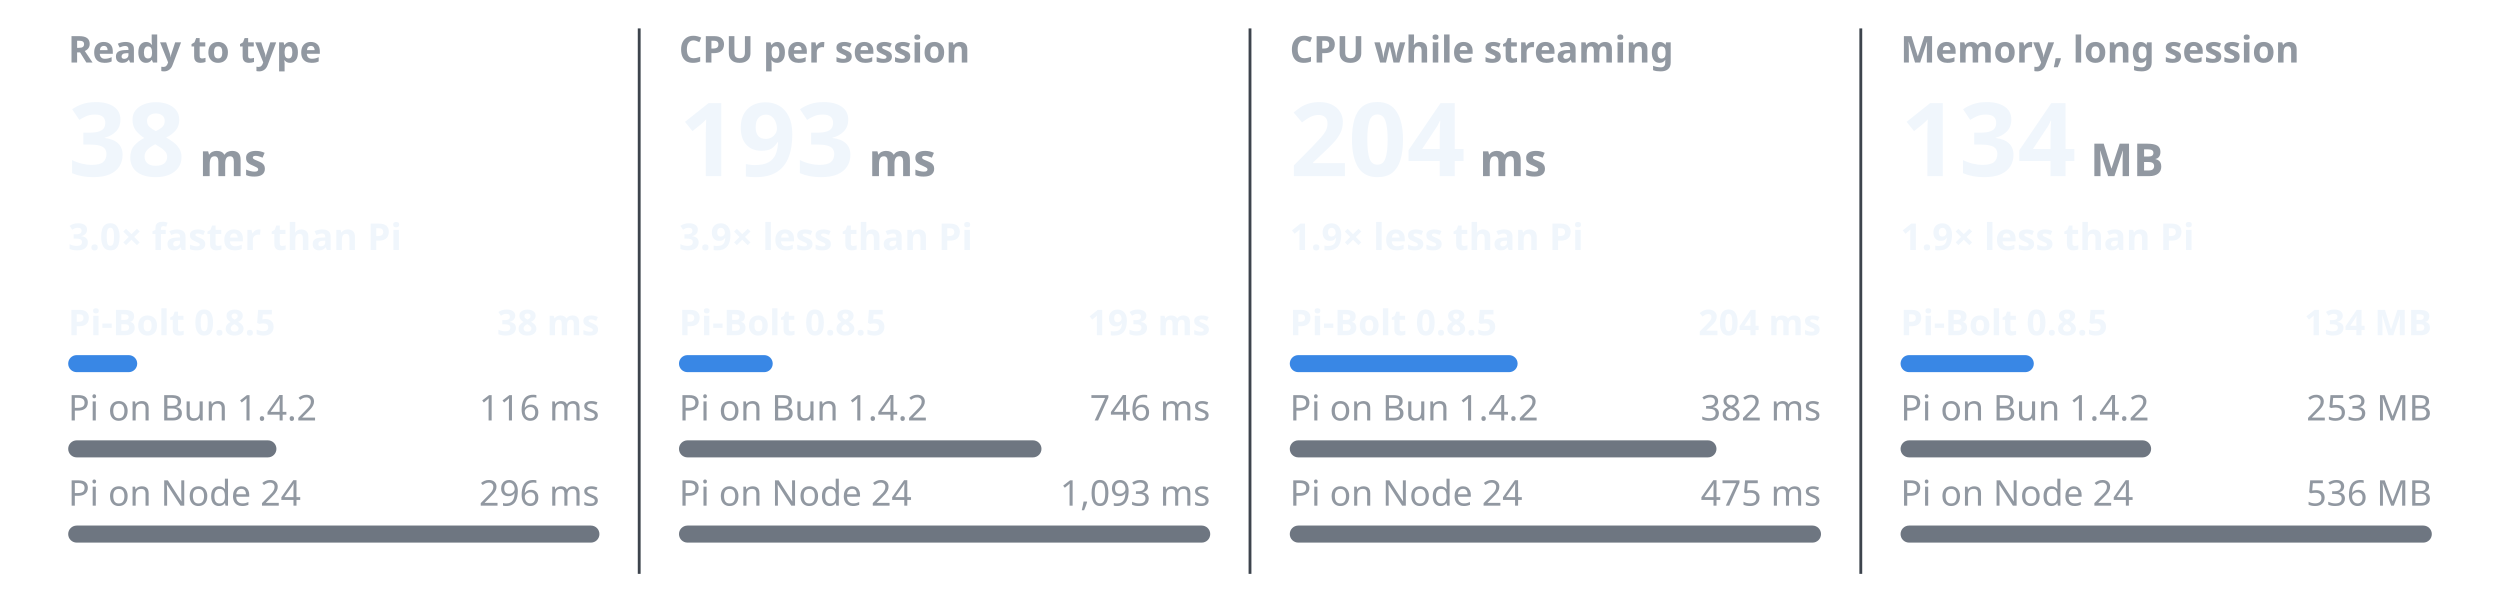
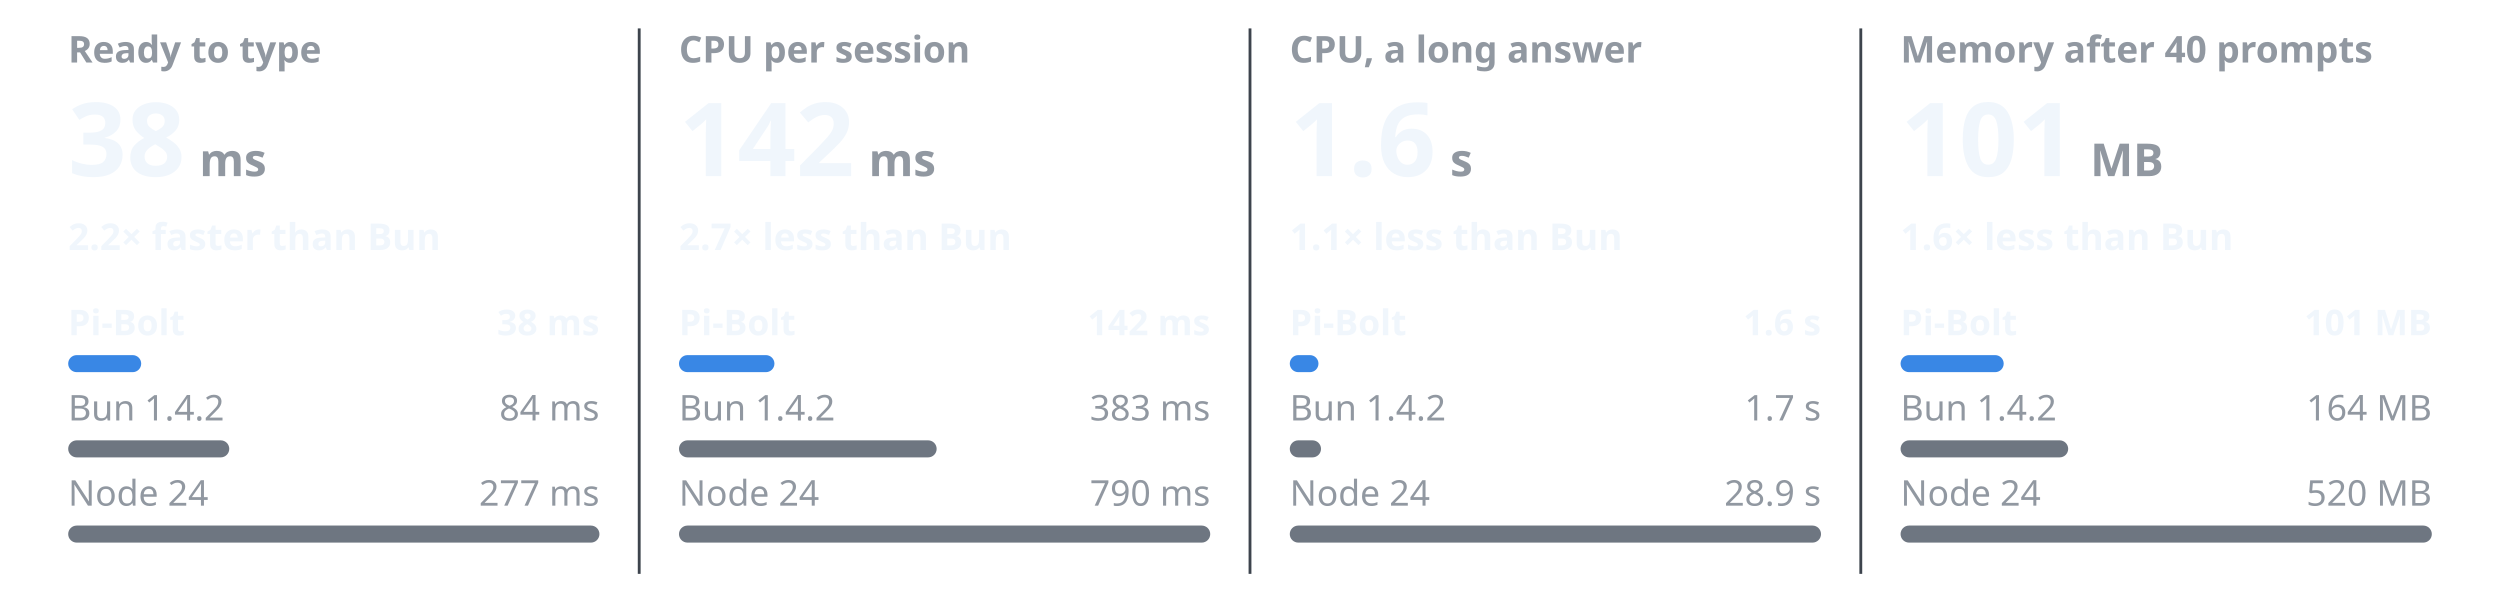
<svg xmlns="http://www.w3.org/2000/svg" width="880" height="214" viewBox="0 0 880 214" role="img" aria-label="Pi-Bolt compared with Bun and Node">
  <style>text{font-family:-apple-system, BlinkMacSystemFont, 'Segoe UI', 'Noto Sans', Helvetica, Arial, sans-serif}</style>
  <text x="24.0" y="22" font-size="13" font-weight="600" fill="#9198a1">Ready to type</text>
  <text x="24.0" y="62" font-size="36" font-weight="700" fill="#f0f6fc">38<tspan font-size="16" font-weight="600" fill="#9198a1" dx="5">ms</tspan>
  </text>
-   <text x="24.0" y="88" font-size="13" font-weight="600" fill="#f0f6fc">3.0× faster than Pi</text>
-   <text x="24.0" y="118" font-size="12.5" font-weight="650" fill="#f0f6fc">Pi-Bolt 0.8.5</text>
+   <text x="24.0" y="88" font-size="13" font-weight="600" fill="#f0f6fc">2.2× faster than Bun</text>
+   <text x="24.0" y="118" font-size="12.5" font-weight="650" fill="#f0f6fc">Pi-Bolt</text>
  <text x="211.0" y="118" font-size="12.5" font-weight="650" text-anchor="end" fill="#f0f6fc">38 ms</text>
-   <rect x="24.0" y="125" width="24.3" height="6" rx="3" fill="#3987e5" />
-   <text x="24.0" y="148" font-size="12.5" font-weight="400" fill="#9198a1">Pi on Bun 1.4.2</text>
-   <text x="211.0" y="148" font-size="12.5" font-weight="400" text-anchor="end" fill="#9198a1">116 ms</text>
-   <rect x="24.0" y="155" width="73.3" height="6" rx="3" fill="#6e7681" />
-   <text x="24.0" y="178" font-size="12.5" font-weight="400" fill="#9198a1">Pi on Node 24</text>
-   <text x="211.0" y="178" font-size="12.5" font-weight="400" text-anchor="end" fill="#9198a1">296 ms</text>
+   <rect x="24.0" y="125" width="25.7" height="6" rx="3" fill="#3987e5" />
+   <text x="24.0" y="148" font-size="12.5" font-weight="400" fill="#9198a1">Bun 1.4.2</text>
+   <text x="211.0" y="148" font-size="12.5" font-weight="400" text-anchor="end" fill="#9198a1">84 ms</text>
+   <rect x="24.0" y="155" width="56.7" height="6" rx="3" fill="#6e7681" />
+   <text x="24.0" y="178" font-size="12.5" font-weight="400" fill="#9198a1">Node 24</text>
+   <text x="211.0" y="178" font-size="12.5" font-weight="400" text-anchor="end" fill="#9198a1">277 ms</text>
  <rect x="24.0" y="185" width="187.0" height="6" rx="3" fill="#6e7681" />
  <line x1="225.0" y1="10" x2="225.0" y2="202" stroke="#3d444d" />
  <text x="239.0" y="22" font-size="13" font-weight="600" fill="#9198a1">CPU per session</text>
-   <text x="239.0" y="62" font-size="36" font-weight="700" fill="#f0f6fc">193<tspan font-size="16" font-weight="600" fill="#9198a1" dx="5">ms</tspan>
+   <text x="239.0" y="62" font-size="36" font-weight="700" fill="#f0f6fc">142<tspan font-size="16" font-weight="600" fill="#9198a1" dx="5">ms</tspan>
  </text>
-   <text x="239.0" y="88" font-size="13" font-weight="600" fill="#f0f6fc">3.9× less than Pi</text>
-   <text x="239.0" y="118" font-size="12.5" font-weight="650" fill="#f0f6fc">Pi-Bolt 0.8.5</text>
-   <text x="426.0" y="118" font-size="12.5" font-weight="650" text-anchor="end" fill="#f0f6fc">193 ms</text>
-   <rect x="239.0" y="125" width="33.0" height="6" rx="3" fill="#3987e5" />
-   <text x="239.0" y="148" font-size="12.5" font-weight="400" fill="#9198a1">Pi on Bun 1.4.2</text>
-   <text x="426.0" y="148" font-size="12.5" font-weight="400" text-anchor="end" fill="#9198a1">746 ms</text>
-   <rect x="239.0" y="155" width="127.6" height="6" rx="3" fill="#6e7681" />
-   <text x="239.0" y="178" font-size="12.5" font-weight="400" fill="#9198a1">Pi on Node 24</text>
-   <text x="426.0" y="178" font-size="12.5" font-weight="400" text-anchor="end" fill="#9198a1">1,093 ms</text>
+   <text x="239.0" y="88" font-size="13" font-weight="600" fill="#f0f6fc">2.7× less than Bun</text>
+   <text x="239.0" y="118" font-size="12.5" font-weight="650" fill="#f0f6fc">Pi-Bolt</text>
+   <text x="426.0" y="118" font-size="12.5" font-weight="650" text-anchor="end" fill="#f0f6fc">142 ms</text>
+   <rect x="239.0" y="125" width="33.6" height="6" rx="3" fill="#3987e5" />
+   <text x="239.0" y="148" font-size="12.5" font-weight="400" fill="#9198a1">Bun 1.4.2</text>
+   <text x="426.0" y="148" font-size="12.5" font-weight="400" text-anchor="end" fill="#9198a1">383 ms</text>
+   <rect x="239.0" y="155" width="90.7" height="6" rx="3" fill="#6e7681" />
+   <text x="239.0" y="178" font-size="12.5" font-weight="400" fill="#9198a1">Node 24</text>
+   <text x="426.0" y="178" font-size="12.5" font-weight="400" text-anchor="end" fill="#9198a1">790 ms</text>
  <rect x="239.0" y="185" width="187.0" height="6" rx="3" fill="#6e7681" />
  <line x1="440.0" y1="10" x2="440.0" y2="202" stroke="#3d444d" />
-   <text x="454.0" y="22" font-size="13" font-weight="600" fill="#9198a1">CPU while streaming</text>
-   <text x="454.0" y="62" font-size="36" font-weight="700" fill="#f0f6fc">204<tspan font-size="16" font-weight="600" fill="#9198a1" dx="5">ms</tspan>
+   <text x="454.0" y="22" font-size="13" font-weight="600" fill="#9198a1">CPU, a long answer</text>
+   <text x="454.0" y="62" font-size="36" font-weight="700" fill="#f0f6fc">1.6<tspan font-size="16" font-weight="600" fill="#9198a1" dx="5">s</tspan>
  </text>
-   <text x="454.0" y="88" font-size="13" font-weight="600" fill="#f0f6fc">1.9× less than Pi</text>
-   <text x="454.0" y="118" font-size="12.5" font-weight="650" fill="#f0f6fc">Pi-Bolt 0.8.5</text>
-   <text x="641.0" y="118" font-size="12.5" font-weight="650" text-anchor="end" fill="#f0f6fc">204 ms</text>
-   <rect x="454.0" y="125" width="80.2" height="6" rx="3" fill="#3987e5" />
-   <text x="454.0" y="148" font-size="12.5" font-weight="400" fill="#9198a1">Pi on Bun 1.4.2</text>
-   <text x="641.0" y="148" font-size="12.5" font-weight="400" text-anchor="end" fill="#9198a1">382 ms</text>
-   <rect x="454.0" y="155" width="150.2" height="6" rx="3" fill="#6e7681" />
-   <text x="454.0" y="178" font-size="12.5" font-weight="400" fill="#9198a1">Pi on Node 24</text>
-   <text x="641.0" y="178" font-size="12.5" font-weight="400" text-anchor="end" fill="#9198a1">475 ms</text>
+   <text x="454.0" y="88" font-size="13" font-weight="600" fill="#f0f6fc">1.1× less than Bun</text>
+   <text x="454.0" y="118" font-size="12.5" font-weight="650" fill="#f0f6fc">Pi-Bolt</text>
+   <text x="641.0" y="118" font-size="12.5" font-weight="650" text-anchor="end" fill="#f0f6fc">1.6 s</text>
+   <rect x="454.0" y="125" width="10.1" height="6" rx="3" fill="#3987e5" />
+   <text x="454.0" y="148" font-size="12.5" font-weight="400" fill="#9198a1">Bun 1.4.2</text>
+   <text x="641.0" y="148" font-size="12.5" font-weight="400" text-anchor="end" fill="#9198a1">1.7 s</text>
+   <rect x="454.0" y="155" width="11.0" height="6" rx="3" fill="#6e7681" />
+   <text x="454.0" y="178" font-size="12.5" font-weight="400" fill="#9198a1">Node 24</text>
+   <text x="641.0" y="178" font-size="12.5" font-weight="400" text-anchor="end" fill="#9198a1">28.9 s</text>
  <rect x="454.0" y="185" width="187.0" height="6" rx="3" fill="#6e7681" />
  <line x1="655.0" y1="10" x2="655.0" y2="202" stroke="#3d444d" />
-   <text x="669.0" y="22" font-size="13" font-weight="600" fill="#9198a1">Memory, long session</text>
-   <text x="669.0" y="62" font-size="36" font-weight="700" fill="#f0f6fc">134<tspan font-size="16" font-weight="600" fill="#9198a1" dx="5">MB</tspan>
+   <text x="669.0" y="22" font-size="13" font-weight="600" fill="#9198a1">Memory after 40 prompts</text>
+   <text x="669.0" y="62" font-size="36" font-weight="700" fill="#f0f6fc">101<tspan font-size="16" font-weight="600" fill="#9198a1" dx="5">MB</tspan>
  </text>
-   <text x="669.0" y="88" font-size="13" font-weight="600" fill="#f0f6fc">1.9× less than Pi</text>
-   <text x="669.0" y="118" font-size="12.5" font-weight="650" fill="#f0f6fc">Pi-Bolt 0.8.5</text>
-   <text x="856.0" y="118" font-size="12.5" font-weight="650" text-anchor="end" fill="#f0f6fc">134 MB</text>
-   <rect x="669.0" y="125" width="46.9" height="6" rx="3" fill="#3987e5" />
-   <text x="669.0" y="148" font-size="12.5" font-weight="400" fill="#9198a1">Pi on Bun 1.4.2</text>
-   <text x="856.0" y="148" font-size="12.5" font-weight="400" text-anchor="end" fill="#9198a1">253 MB</text>
-   <rect x="669.0" y="155" width="88.2" height="6" rx="3" fill="#6e7681" />
-   <text x="669.0" y="178" font-size="12.5" font-weight="400" fill="#9198a1">Pi on Node 24</text>
-   <text x="856.0" y="178" font-size="12.5" font-weight="400" text-anchor="end" fill="#9198a1">536 MB</text>
+   <text x="669.0" y="88" font-size="13" font-weight="600" fill="#f0f6fc">1.6× less than Bun</text>
+   <text x="669.0" y="118" font-size="12.5" font-weight="650" fill="#f0f6fc">Pi-Bolt</text>
+   <text x="856.0" y="118" font-size="12.5" font-weight="650" text-anchor="end" fill="#f0f6fc">101 MB</text>
+   <rect x="669.0" y="125" width="36.3" height="6" rx="3" fill="#3987e5" />
+   <text x="669.0" y="148" font-size="12.5" font-weight="400" fill="#9198a1">Bun 1.4.2</text>
+   <text x="856.0" y="148" font-size="12.5" font-weight="400" text-anchor="end" fill="#9198a1">164 MB</text>
+   <rect x="669.0" y="155" width="59.0" height="6" rx="3" fill="#6e7681" />
+   <text x="669.0" y="178" font-size="12.5" font-weight="400" fill="#9198a1">Node 24</text>
+   <text x="856.0" y="178" font-size="12.5" font-weight="400" text-anchor="end" fill="#9198a1">520 MB</text>
  <rect x="669.0" y="185" width="187.0" height="6" rx="3" fill="#6e7681" />
</svg>
